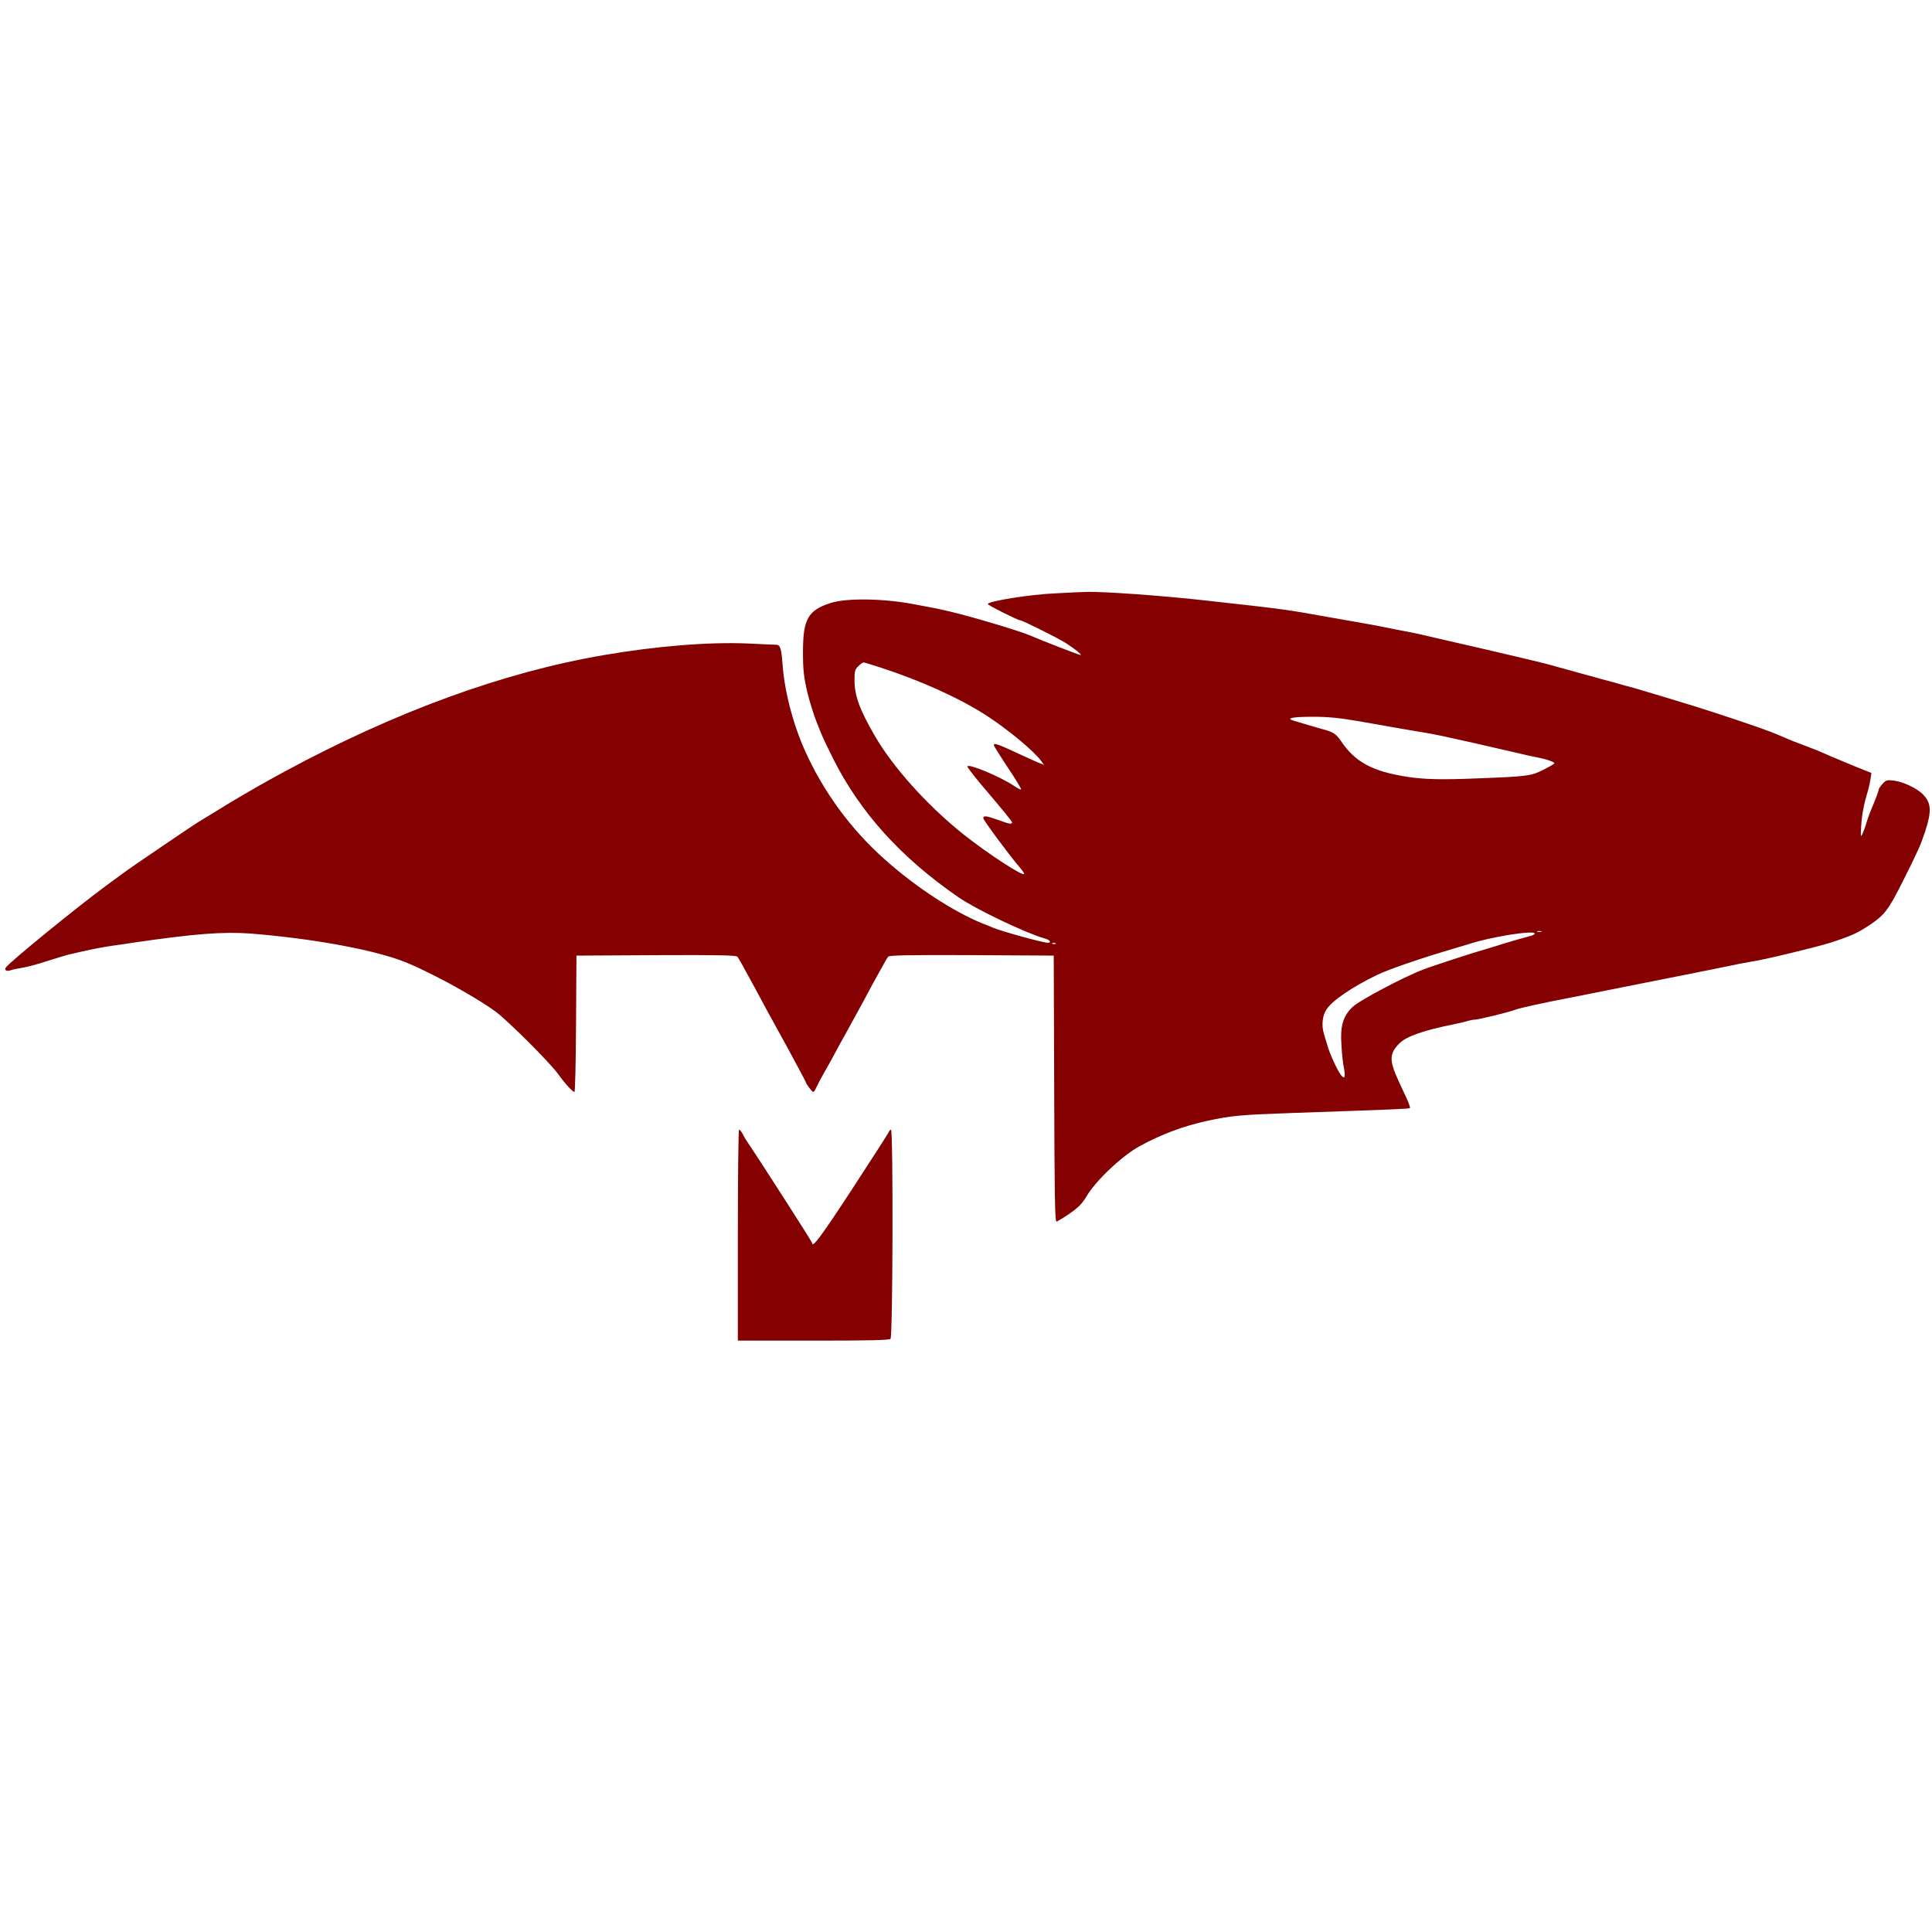
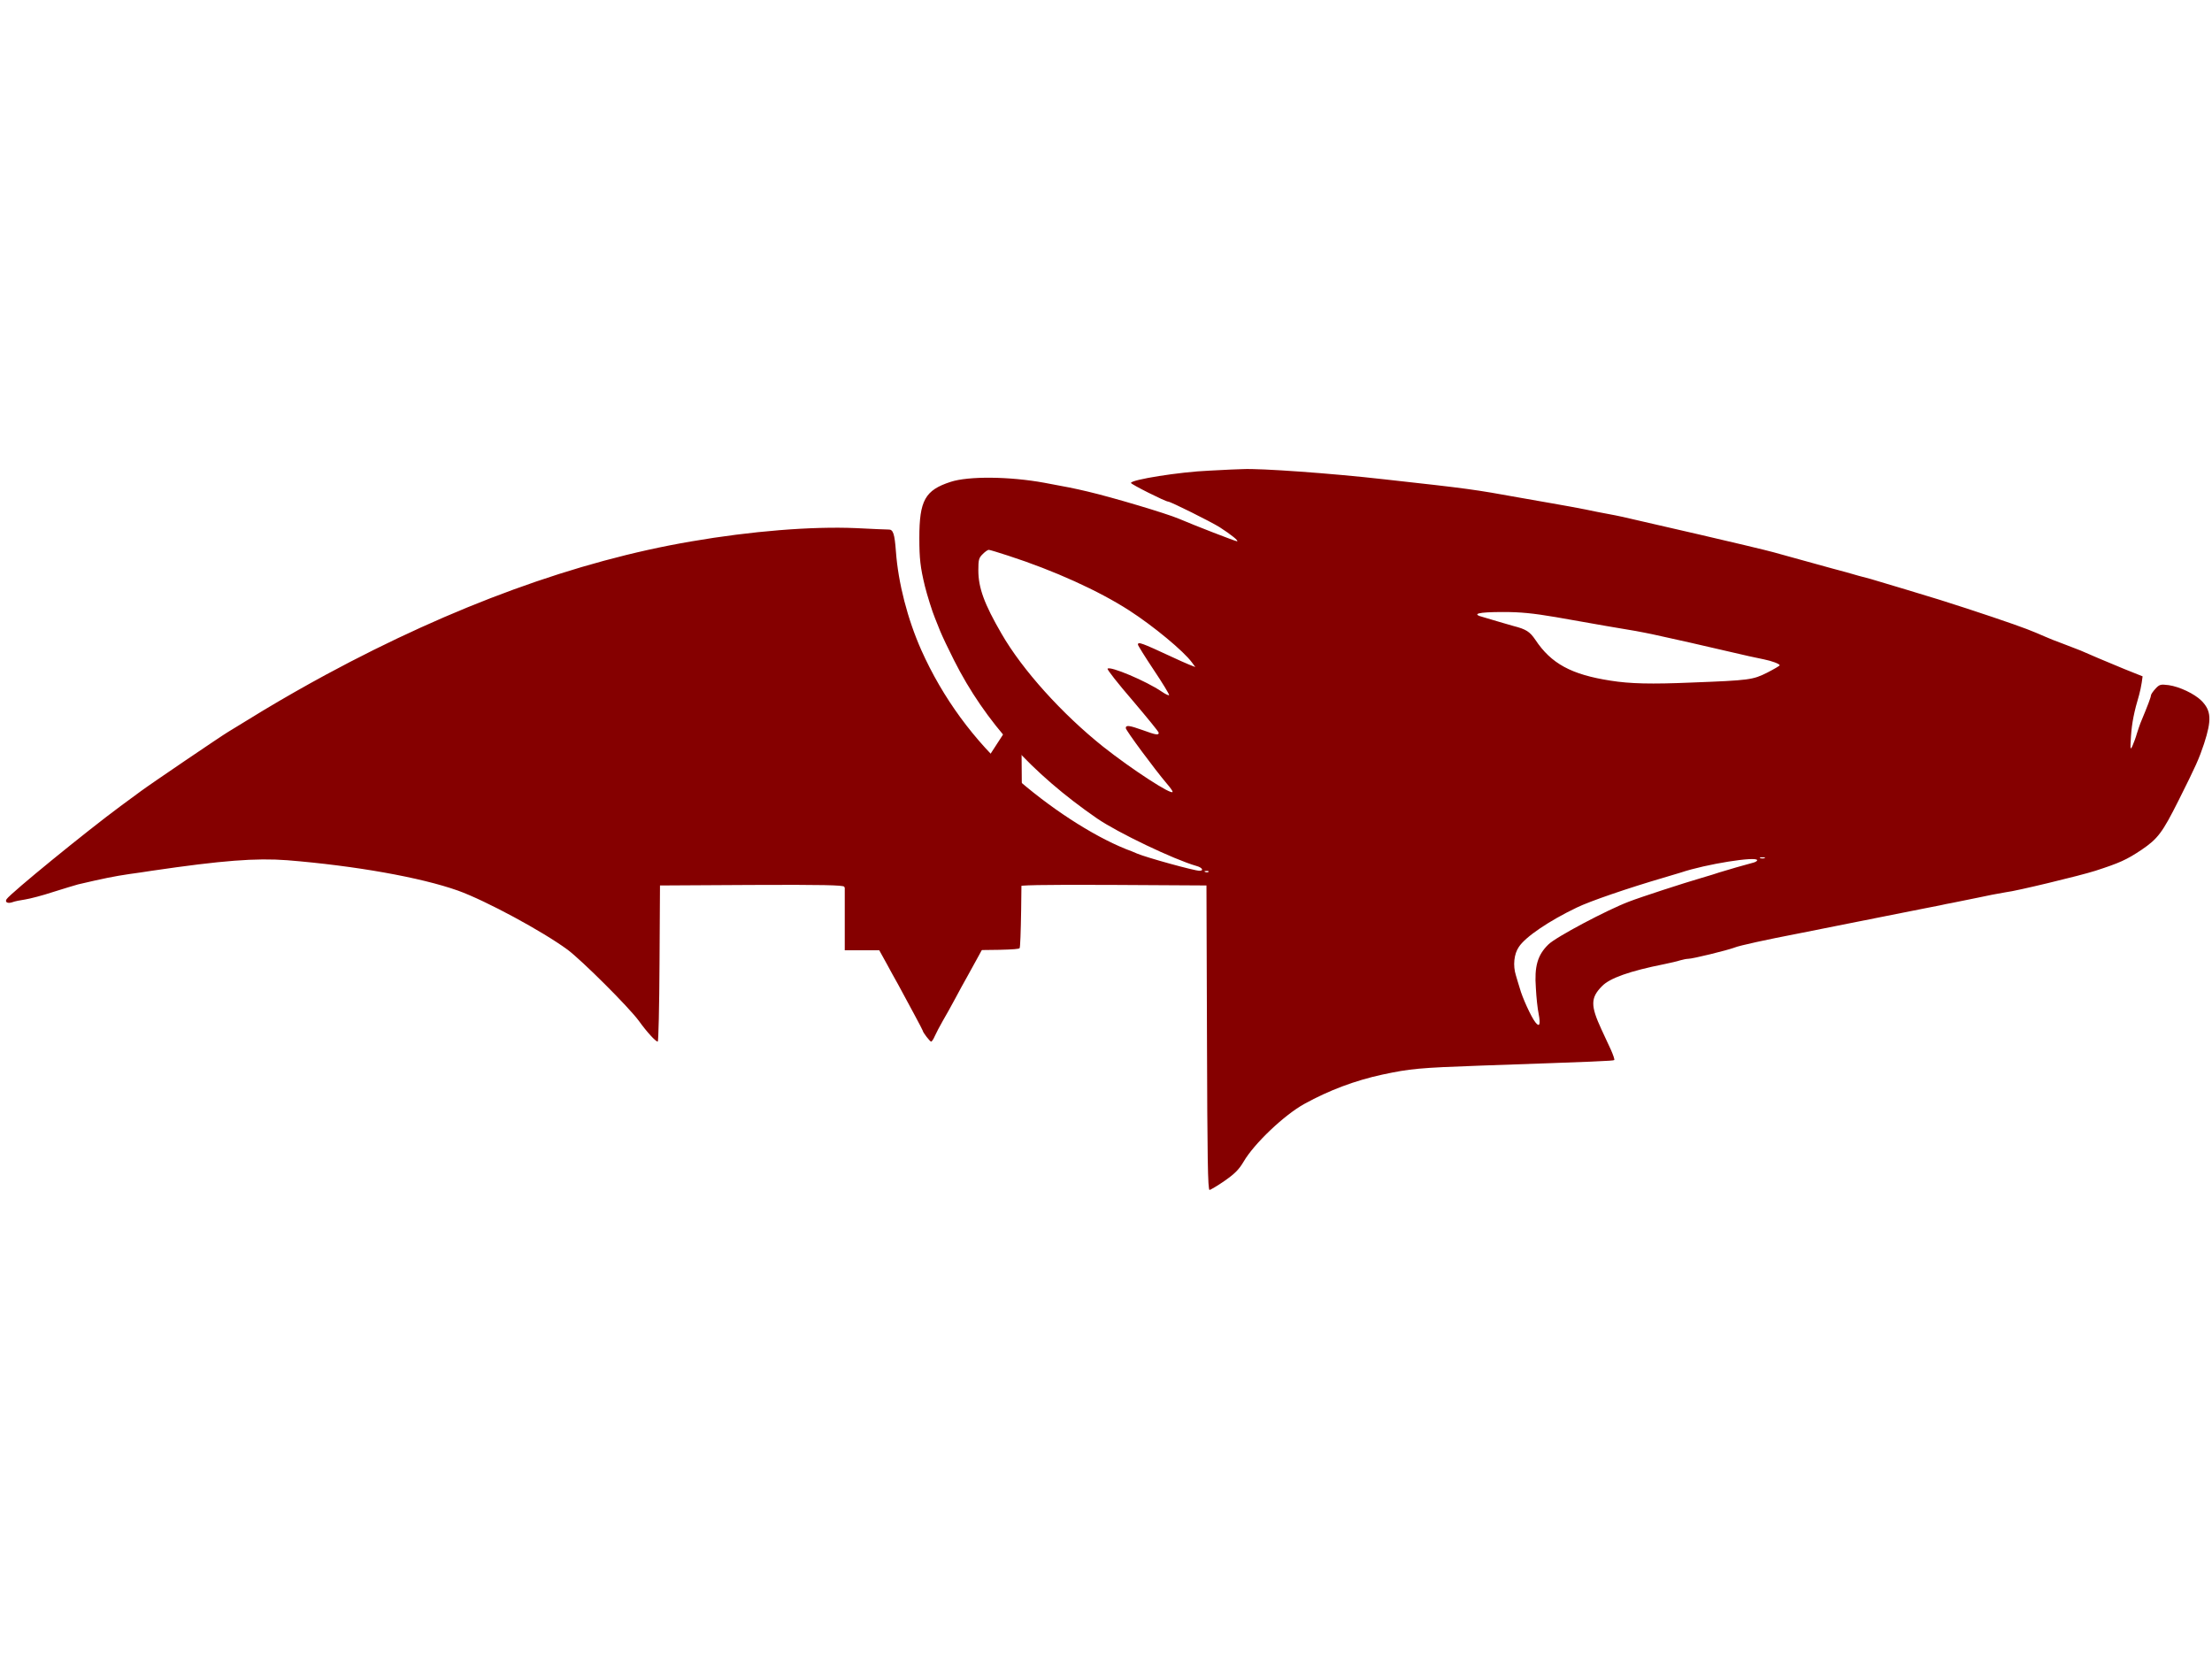
- <svg xmlns="http://www.w3.org/2000/svg" width="128" height="128" viewBox="0 0 128 128">
-   <path style="fill:#850000;fill-opacity:1;fill-rule:nonzero;stroke:none" d="M69.953.309c-1.676.07-4.508.52-4.508.71 0 .079 1.996 1.079 2.149 1.079.14 0 2.457 1.156 2.972 1.476.672.43 1.153.82 1.012.82-.09 0-2.469-.921-3.371-1.308-.734-.309-3.785-1.219-5.27-1.57-.804-.188-1.144-.258-2.511-.508C58.41.64 56.039.618 55.008.957c-1.477.48-1.809 1.07-1.809 3.246 0 1.2.059 1.707.32 2.785.114.469.434 1.5.583 1.848.043.11.183.45.3.75.121.297.485 1.066.805 1.695 1.797 3.567 4.488 6.54 8.281 9.156 1.196.82 4.446 2.375 5.75 2.747.332.09.442.277.172.277-.3 0-3.05-.758-3.613-.996a9.982 9.982 0 0 0-.652-.262c-1.957-.789-4.457-2.414-6.524-4.262a21.38 21.38 0 0 1-5.312-7.257c-.793-1.79-1.332-3.875-1.465-5.692-.078-1.039-.16-1.289-.43-1.277-.09 0-.945-.031-1.887-.082-2.562-.11-6.062.172-9.527.77-6.625 1.128-13.773 3.734-21.129 7.706a94.93 94.93 0 0 0-3.625 2.067c-.14.082-.582.351-.984.601-.399.25-.871.528-1.043.637-.38.223-4.586 3.078-5.09 3.457-.188.137-.711.527-1.152.848C4.98 21.195.633 24.742.383 25.102c-.121.18.07.27.328.18.133-.052.473-.122.746-.16.281-.044 1.004-.231 1.605-.43.61-.192 1.266-.391 1.454-.442 1.488-.348 2.09-.469 2.96-.598.395-.05.977-.14 1.305-.191 4.078-.598 6.024-.746 7.84-.61 3.945.32 7.719.993 9.879 1.758 1.617.582 4.906 2.36 6.352 3.426.836.63 3.523 3.305 4.117 4.113.46.641.972 1.2 1.093 1.2.04 0 .09-2.04.102-4.524l.027-4.512 5.282-.03c4.156-.02 5.308.011 5.379.1.101.13.343.56 1.136 2.024.754 1.41 1.125 2.09 1.356 2.496.12.223.398.739.633 1.149.218.41.628 1.168.91 1.687.281.52.511.961.511.98 0 .09.414.63.485.63.039 0 .14-.153.21-.32.079-.18.29-.579.462-.88.18-.3.5-.886.722-1.296.223-.41.524-.98.684-1.25.441-.79.902-1.645 1.285-2.344A84.813 84.813 0 0 1 58.5 24.96c.129-.25.29-.512.34-.578.082-.09 1.265-.121 5.543-.102l5.43.031.03 8.817c.02 6.945.048 8.805.15 8.805.058-.012.46-.243.874-.532.582-.406.832-.656 1.102-1.117.613-1.047 2.351-2.695 3.515-3.336A16.556 16.556 0 0 1 80 35.254c1.605-.34 2.078-.39 5.723-.52 6.652-.23 7.636-.27 7.687-.32.031-.027-.058-.289-.191-.59-.14-.289-.38-.828-.551-1.187-.633-1.367-.633-1.825.031-2.496.45-.47 1.613-.88 3.613-1.278.329-.07.743-.16.91-.218.173-.051.383-.09.473-.09.254 0 2.25-.489 2.672-.649.29-.12 1.856-.46 3.723-.82.812-.16 2.922-.578 4.668-.93 1.105-.218 2.258-.449 2.558-.508.301-.058.735-.148.954-.187.222-.05.511-.113.652-.133.14-.027.844-.168 1.558-.316a33.704 33.704 0 0 1 1.614-.313c.504-.047 4.289-.957 5.16-1.238 1.387-.45 1.797-.629 2.672-1.215.941-.64 1.203-.988 2.136-2.848 1.036-2.066 1.184-2.414 1.477-3.285.45-1.386.422-1.914-.152-2.496-.403-.398-1.266-.808-1.895-.898-.472-.059-.535-.04-.765.21-.141.15-.262.329-.262.391 0 .09-.16.528-.61 1.606-.043.11-.132.379-.203.597-.058.223-.18.532-.25.7-.129.28-.14.23-.09-.547.051-.77.18-1.418.473-2.399.051-.187.121-.507.149-.707l.05-.36-1.043-.417c-1.085-.45-2.02-.84-2.558-1.082-.184-.066-.633-.246-1.004-.387-.383-.14-.844-.32-1.035-.41a23.9 23.9 0 0 0-1.055-.437c-.672-.262-3.02-1.059-5.02-1.688a458.117 458.117 0 0 0-4.011-1.21 36.162 36.162 0 0 1-1.406-.388c-.16-.043-.555-.152-.856-.23-1.766-.488-2.226-.61-2.86-.79a26.367 26.367 0 0 0-1.054-.28c-.191-.047-.71-.168-1.152-.278-.774-.191-4.016-.937-5.774-1.34l-1.254-.289c-.222-.05-.62-.129-.902-.18-.273-.05-.844-.16-1.258-.25-.41-.077-1.293-.25-1.957-.359-.66-.117-1.453-.257-1.754-.308-2.773-.5-2.96-.528-7.93-1.078-3.062-.348-7.18-.641-8.183-.59-.16 0-1.05.039-1.965.09zM58.348 5.23c2.652.86 5.23 2.028 6.996 3.168 1.406.907 3.152 2.356 3.625 3.004l.199.27-.379-.149c-.21-.09-.652-.28-.984-.441-1.766-.82-1.957-.887-1.957-.707 0 .047.41.707.902 1.445.504.75.902 1.41.902 1.47 0 .05-.187-.032-.422-.192-.902-.618-3.02-1.508-3.14-1.328-.031.05.62.878 1.457 1.847.82.969 1.504 1.797 1.504 1.86 0 .148-.16.128-.922-.153-.785-.277-.984-.308-.984-.117 0 .129 1.695 2.414 2.367 3.203.191.219.343.43.343.48 0 .239-2.351-1.288-4.015-2.605-2.38-1.898-4.68-4.445-5.89-6.55-.997-1.72-1.337-2.645-1.337-3.665 0-.597.028-.718.25-.93.13-.136.293-.25.352-.25.058 0 .562.153 1.133.34zm31.691 3.555c.961.172 2.277.399 2.91.512.633.11 1.406.238 1.707.289.301.059.73.137.953.187.22.051.653.141.954.211.992.22 1.234.27 2.859.649 1.746.41 2.129.488 2.66.597.453.09.902.262.902.34 0 .032-.328.223-.73.43-.824.41-.996.441-4.387.57-2.308.098-3.543.07-4.668-.11-2.27-.35-3.441-.987-4.355-2.366-.32-.469-.531-.61-1.266-.797-.27-.082-.683-.192-.902-.262-.223-.07-.602-.18-.844-.25-.723-.187-.312-.297 1.145-.297 1.003 0 1.707.067 3.062.297zm12.074 13.95a.54.54 0 0 1-.25 0c-.07-.032-.02-.051.121-.051.137 0 .188.02.13.05zm-.433.117c0 .05-.117.12-.27.152-.312.078-1.535.43-1.937.558-.141.051-.594.192-1.004.31-1.035.3-3.543 1.116-4.215 1.378-1.266.48-4.238 2.055-4.656 2.477-.625.609-.817 1.265-.723 2.523.027.531.098 1.2.16 1.488.121.63.05.801-.191.489-.242-.309-.754-1.426-.903-1.977-.082-.246-.171-.578-.222-.738-.18-.567-.11-1.239.172-1.645.379-.582 1.746-1.508 3.351-2.277.762-.371 2.98-1.13 5.02-1.727.41-.12.863-.261 1.004-.3 1.445-.489 4.414-.958 4.414-.711zm-31.746.671c-.032.028-.121.04-.192.008-.082-.027-.05-.058.059-.058.113-.012.172.02.133.05zm0 0" transform="translate(0 39)" />
-   <path style="fill:#850000;fill-opacity:1;fill-rule:nonzero;stroke:none" d="M48.883 42.832v6.988h5c3.754 0 5.027-.03 5.117-.12.152-.15.184-13.856.031-13.856-.05 0-.12.078-.152.168-.04.09-1.133 1.797-2.438 3.793-2.066 3.156-2.64 3.925-2.64 3.535 0-.07-3.422-5.41-4.297-6.7a3.725 3.725 0 0 1-.309-.527c-.082-.152-.18-.27-.23-.27-.043 0-.082 3.145-.082 6.989zm0 0" transform="translate(0 39)" />
+ <svg xmlns="http://www.w3.org/2000/svg" width="128" height="96" viewBox="0 0 128 96" version="1.1" id="svg6">
+   <defs id="defs10" />
+   <path style="fill:#850000;fill-opacity:1;fill-rule:nonzero;stroke:none" d="m 69.953,27.236 c -1.676,0.07 -4.508,0.52 -4.508,0.71 0,0.079 1.996,1.079 2.149,1.079 0.14,0 2.457,1.156 2.972,1.476 0.672,0.43 1.153,0.82 1.012,0.82 -0.09,0 -2.469,-0.921 -3.371,-1.308 -0.734,-0.309 -3.785,-1.219 -5.27,-1.57 -0.804,-0.188 -1.144,-0.258 -2.511,-0.508 -2.016,-0.368 -4.387,-0.39 -5.418,-0.051 -1.477,0.48 -1.809,1.07 -1.809,3.246 0,1.2 0.059,1.707 0.32,2.785 0.114,0.469 0.434,1.5 0.583,1.848 0.043,0.11 0.183,0.45 0.3,0.75 0.121,0.297 0.485,1.066 0.805,1.695 1.797,3.567 4.488,6.54 8.281,9.156 1.196,0.82 4.446,2.375 5.75,2.747 0.332,0.09 0.442,0.277 0.172,0.277 -0.3,0 -3.05,-0.758 -3.613,-0.996 a 9.982,9.982 0 0 0 -0.652,-0.262 c -1.957,-0.789 -4.457,-2.414 -6.524,-4.262 a 21.38,21.38 0 0 1 -5.312,-7.257 c -0.793,-1.79 -1.332,-3.875 -1.465,-5.692 -0.078,-1.039 -0.16,-1.289 -0.43,-1.277 -0.09,0 -0.945,-0.031 -1.887,-0.082 -2.562,-0.11 -6.062,0.172 -9.527,0.77 -6.625,1.128 -13.773,3.734 -21.129,7.706 a 94.93,94.93 0 0 0 -3.625,2.067 c -0.14,0.082 -0.582,0.351 -0.984,0.601 -0.399,0.25 -0.871,0.528 -1.043,0.637 -0.38,0.223 -4.586,3.078 -5.09,3.457 -0.188,0.137 -0.711,0.527 -1.152,0.848 -1.997,1.476 -6.344,5.023 -6.594,5.383 -0.121,0.18 0.07,0.27 0.328,0.18 0.133,-0.052 0.473,-0.122 0.746,-0.16 0.281,-0.044 1.004,-0.231 1.605,-0.43 0.61,-0.192 1.266,-0.391 1.454,-0.442 1.488,-0.348 2.09,-0.469 2.96,-0.598 0.395,-0.05 0.977,-0.14 1.305,-0.191 4.078,-0.598 6.024,-0.746 7.84,-0.61 3.945,0.32 7.719,0.993 9.879,1.758 1.617,0.582 4.906,2.36 6.352,3.426 0.836,0.63 3.523,3.305 4.117,4.113 0.46,0.641 0.972,1.2 1.093,1.2 0.04,0 0.09,-2.04 0.102,-4.524 l 0.027,-4.512 5.282,-0.03 c 4.156,-0.02 5.308,0.011 5.379,0.1 0.101,0.13 0.343,0.56 1.136,2.024 0.754,1.41 1.125,2.09 1.356,2.496 0.12,0.223 0.398,0.739 0.633,1.149 0.218,0.41 0.628,1.168 0.91,1.687 0.281,0.52 0.511,0.961 0.511,0.98 0,0.09 0.414,0.63 0.485,0.63 0.039,0 0.14,-0.153 0.21,-0.32 0.079,-0.18 0.29,-0.579 0.462,-0.88 0.18,-0.3 0.5,-0.886 0.722,-1.296 0.223,-0.41 0.524,-0.98 0.684,-1.25 0.441,-0.79 0.902,-1.645 1.285,-2.344 a 84.813,84.813 0 0 1 1.254,-2.298 c 0.129,-0.25 0.29,-0.512 0.34,-0.578 0.082,-0.09 1.265,-0.121 5.543,-0.102 l 5.43,0.031 0.03,8.817 c 0.02,6.945 0.048,8.805 0.15,8.805 0.058,-0.012 0.46,-0.243 0.874,-0.532 0.582,-0.406 0.832,-0.656 1.102,-1.117 0.613,-1.047 2.351,-2.695 3.515,-3.336 a 16.556,16.556 0 0 1 4.516,-1.694 c 1.605,-0.34 2.078,-0.39 5.723,-0.52 6.652,-0.23 7.636,-0.27 7.687,-0.32 0.031,-0.027 -0.058,-0.289 -0.191,-0.59 -0.14,-0.289 -0.38,-0.828 -0.551,-1.187 -0.633,-1.367 -0.633,-1.825 0.031,-2.496 0.45,-0.47 1.613,-0.88 3.613,-1.278 0.329,-0.07 0.743,-0.16 0.91,-0.218 0.173,-0.051 0.383,-0.09 0.473,-0.09 0.254,0 2.25,-0.489 2.672,-0.649 0.29,-0.12 1.856,-0.46 3.723,-0.82 0.812,-0.16 2.922,-0.578 4.668,-0.93 1.105,-0.218 2.258,-0.449 2.558,-0.508 0.301,-0.058 0.735,-0.148 0.954,-0.187 0.222,-0.05 0.511,-0.113 0.652,-0.133 0.14,-0.027 0.844,-0.168 1.558,-0.316 a 33.704,33.704 0 0 1 1.614,-0.313 c 0.504,-0.047 4.289,-0.957 5.16,-1.238 1.387,-0.45 1.797,-0.629 2.672,-1.215 0.941,-0.64 1.203,-0.988 2.136,-2.848 1.036,-2.066 1.184,-2.414 1.477,-3.285 0.45,-1.386 0.422,-1.914 -0.152,-2.496 -0.403,-0.398 -1.266,-0.808 -1.895,-0.898 -0.472,-0.059 -0.535,-0.04 -0.765,0.21 -0.141,0.15 -0.262,0.329 -0.262,0.391 0,0.09 -0.16,0.528 -0.61,1.606 -0.043,0.11 -0.132,0.379 -0.203,0.597 -0.058,0.223 -0.18,0.532 -0.25,0.7 -0.129,0.28 -0.14,0.23 -0.09,-0.547 0.051,-0.77 0.18,-1.418 0.473,-2.399 0.051,-0.187 0.121,-0.507 0.149,-0.707 l 0.05,-0.36 -1.043,-0.417 c -1.085,-0.45 -2.02,-0.84 -2.558,-1.082 -0.184,-0.066 -0.633,-0.246 -1.004,-0.387 -0.383,-0.14 -0.844,-0.32 -1.035,-0.41 a 23.9,23.9 0 0 0 -1.055,-0.437 c -0.672,-0.262 -3.02,-1.059 -5.02,-1.688 a 458.117,458.117 0 0 0 -4.011,-1.21 36.162,36.162 0 0 1 -1.406,-0.388 c -0.16,-0.043 -0.555,-0.152 -0.856,-0.23 -1.766,-0.488 -2.226,-0.61 -2.86,-0.79 a 26.367,26.367 0 0 0 -1.054,-0.28 c -0.191,-0.047 -0.71,-0.168 -1.152,-0.278 -0.774,-0.191 -4.016,-0.937 -5.774,-1.34 l -1.254,-0.289 c -0.222,-0.05 -0.62,-0.129 -0.902,-0.18 -0.273,-0.05 -0.844,-0.16 -1.258,-0.25 -0.41,-0.077 -1.293,-0.25 -1.957,-0.359 -0.66,-0.117 -1.453,-0.257 -1.754,-0.308 -2.773,-0.5 -2.96,-0.528 -7.93,-1.078 -3.062,-0.348 -7.18,-0.641 -8.183,-0.59 -0.16,0 -1.05,0.039 -1.965,0.09 z m -11.605,4.921 c 2.652,0.86 5.23,2.028 6.996,3.168 1.406,0.907 3.152,2.356 3.625,3.004 l 0.199,0.27 -0.379,-0.149 c -0.21,-0.09 -0.652,-0.28 -0.984,-0.441 -1.766,-0.82 -1.957,-0.887 -1.957,-0.707 0,0.047 0.41,0.707 0.902,1.445 0.504,0.75 0.902,1.41 0.902,1.47 0,0.05 -0.187,-0.032 -0.422,-0.192 -0.902,-0.618 -3.02,-1.508 -3.14,-1.328 -0.031,0.05 0.62,0.878 1.457,1.847 0.82,0.969 1.504,1.797 1.504,1.86 0,0.148 -0.16,0.128 -0.922,-0.153 -0.785,-0.277 -0.984,-0.308 -0.984,-0.117 0,0.129 1.695,2.414 2.367,3.203 0.191,0.219 0.343,0.43 0.343,0.48 0,0.239 -2.351,-1.288 -4.015,-2.605 -2.38,-1.898 -4.68,-4.445 -5.89,-6.55 -0.997,-1.72 -1.337,-2.645 -1.337,-3.665 0,-0.597 0.028,-0.718 0.25,-0.93 0.13,-0.136 0.293,-0.25 0.352,-0.25 0.058,0 0.562,0.153 1.133,0.34 z m 31.691,3.555 c 0.961,0.172 2.277,0.399 2.91,0.512 0.633,0.11 1.406,0.238 1.707,0.289 0.301,0.059 0.73,0.137 0.953,0.187 0.22,0.051 0.653,0.141 0.954,0.211 0.992,0.22 1.234,0.27 2.859,0.649 1.746,0.41 2.129,0.488 2.66,0.597 0.453,0.09 0.902,0.262 0.902,0.34 0,0.032 -0.328,0.223 -0.73,0.43 -0.824,0.41 -0.996,0.441 -4.387,0.57 -2.308,0.098 -3.543,0.07 -4.668,-0.11 -2.27,-0.35 -3.441,-0.987 -4.355,-2.366 -0.32,-0.469 -0.531,-0.61 -1.266,-0.797 -0.27,-0.082 -0.683,-0.192 -0.902,-0.262 -0.223,-0.07 -0.602,-0.18 -0.844,-0.25 -0.723,-0.187 -0.312,-0.297 1.145,-0.297 1.003,0 1.707,0.067 3.062,0.297 z m 12.074,13.95 a 0.54,0.54 0 0 1 -0.25,0 c -0.07,-0.032 -0.02,-0.051 0.121,-0.051 0.137,0 0.188,0.02 0.13,0.05 z m -0.433,0.117 c 0,0.05 -0.117,0.12 -0.27,0.152 -0.312,0.078 -1.535,0.43 -1.937,0.558 -0.141,0.051 -0.594,0.192 -1.004,0.31 -1.035,0.3 -3.543,1.116 -4.215,1.378 -1.266,0.48 -4.238,2.055 -4.656,2.477 -0.625,0.609 -0.817,1.265 -0.723,2.523 0.027,0.531 0.098,1.2 0.16,1.488 0.121,0.63 0.05,0.801 -0.191,0.489 -0.242,-0.309 -0.754,-1.426 -0.903,-1.977 -0.082,-0.246 -0.171,-0.578 -0.222,-0.738 -0.18,-0.567 -0.11,-1.239 0.172,-1.645 0.379,-0.582 1.746,-1.508 3.351,-2.277 0.762,-0.371 2.98,-1.13 5.02,-1.727 0.41,-0.12 0.863,-0.261 1.004,-0.3 1.445,-0.489 4.414,-0.958 4.414,-0.711 z m -31.746,0.671 c -0.032,0.028 -0.121,0.04 -0.192,0.008 -0.082,-0.027 -0.05,-0.058 0.059,-0.058 0.113,-0.012 0.172,0.02 0.133,0.05 z m 0,0" id="path2" />
+   <path style="fill:#850000;fill-opacity:1;fill-rule:nonzero;stroke:none" d="m 48.883,48.001 v 6.988 h 5 c 3.754,0 5.027,-0.03 5.117,-0.12 0.152,-0.15 0.184,-13.856 0.031,-13.856 -0.05,0 -0.12,0.078 -0.152,0.168 -0.04,0.09 -1.133,1.797 -2.438,3.793 -2.066,3.156 -2.64,3.925 -2.64,3.535 0,-0.07 -3.422,-5.41 -4.297,-6.7 a 3.725,3.725 0 0 1 -0.309,-0.527 c -0.082,-0.152 -0.18,-0.27 -0.23,-0.27 -0.043,0 -0.082,3.145 -0.082,6.989 z m 0,0" id="path4" />
</svg>
